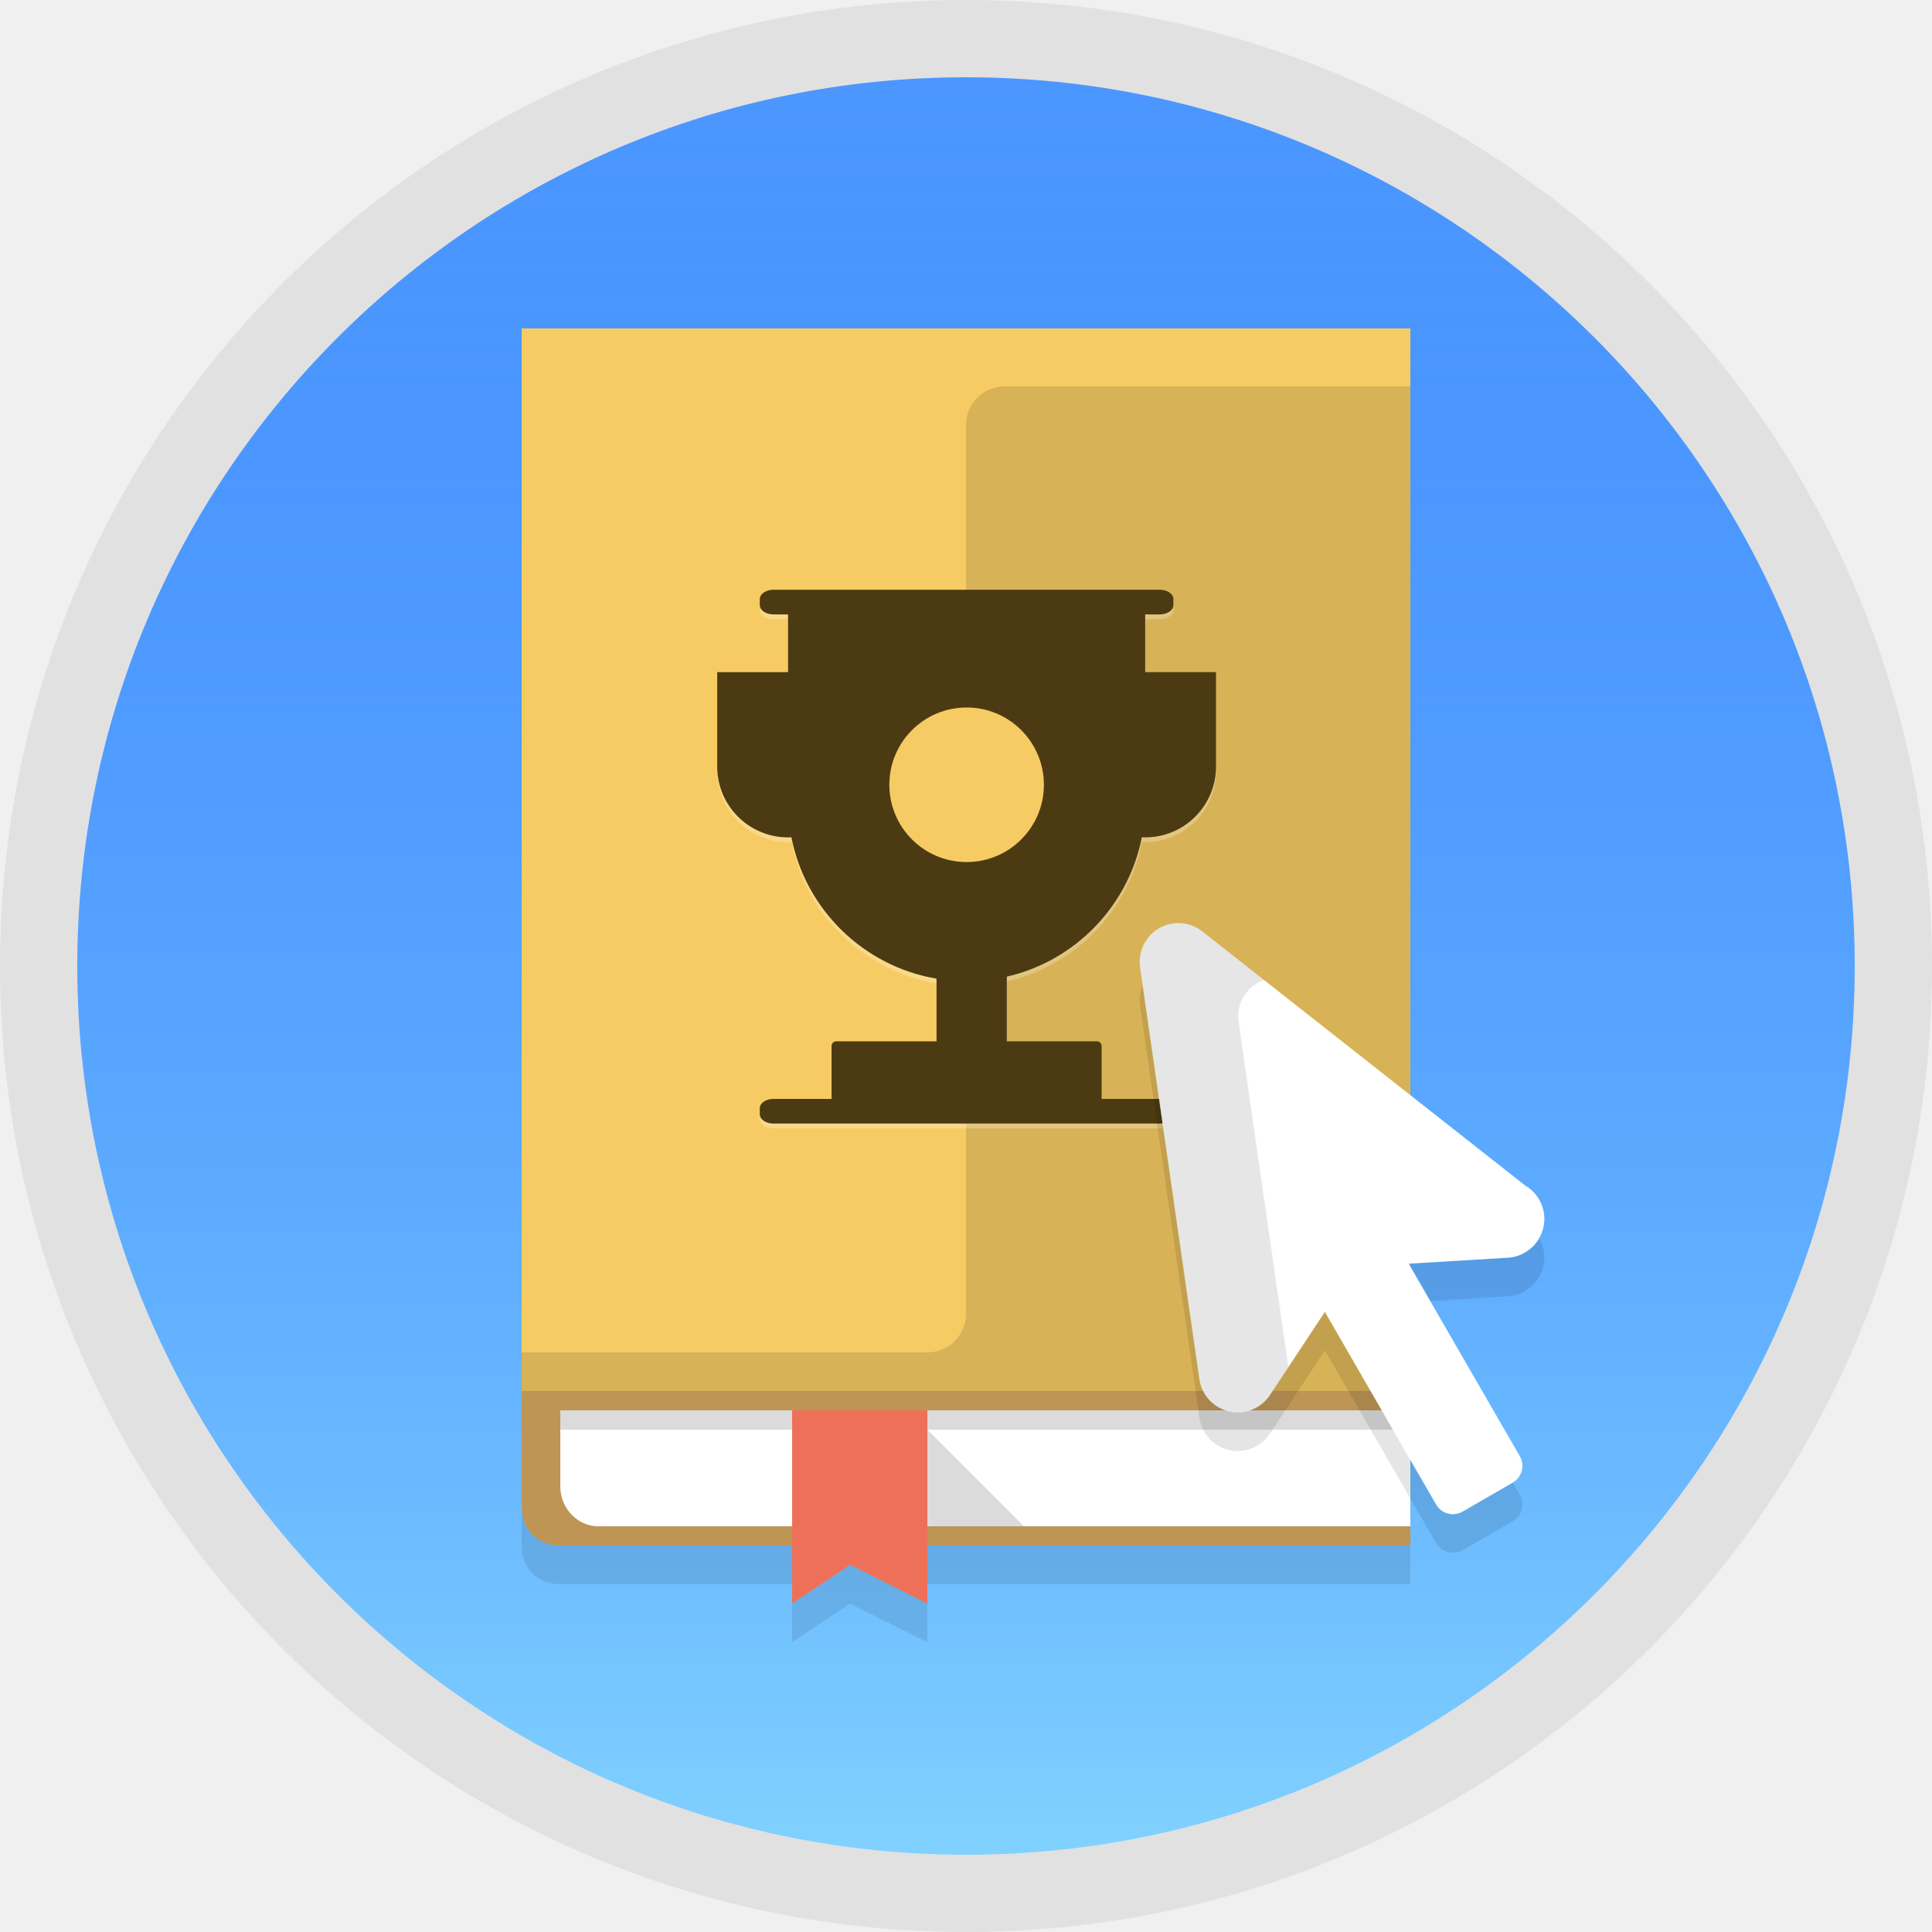
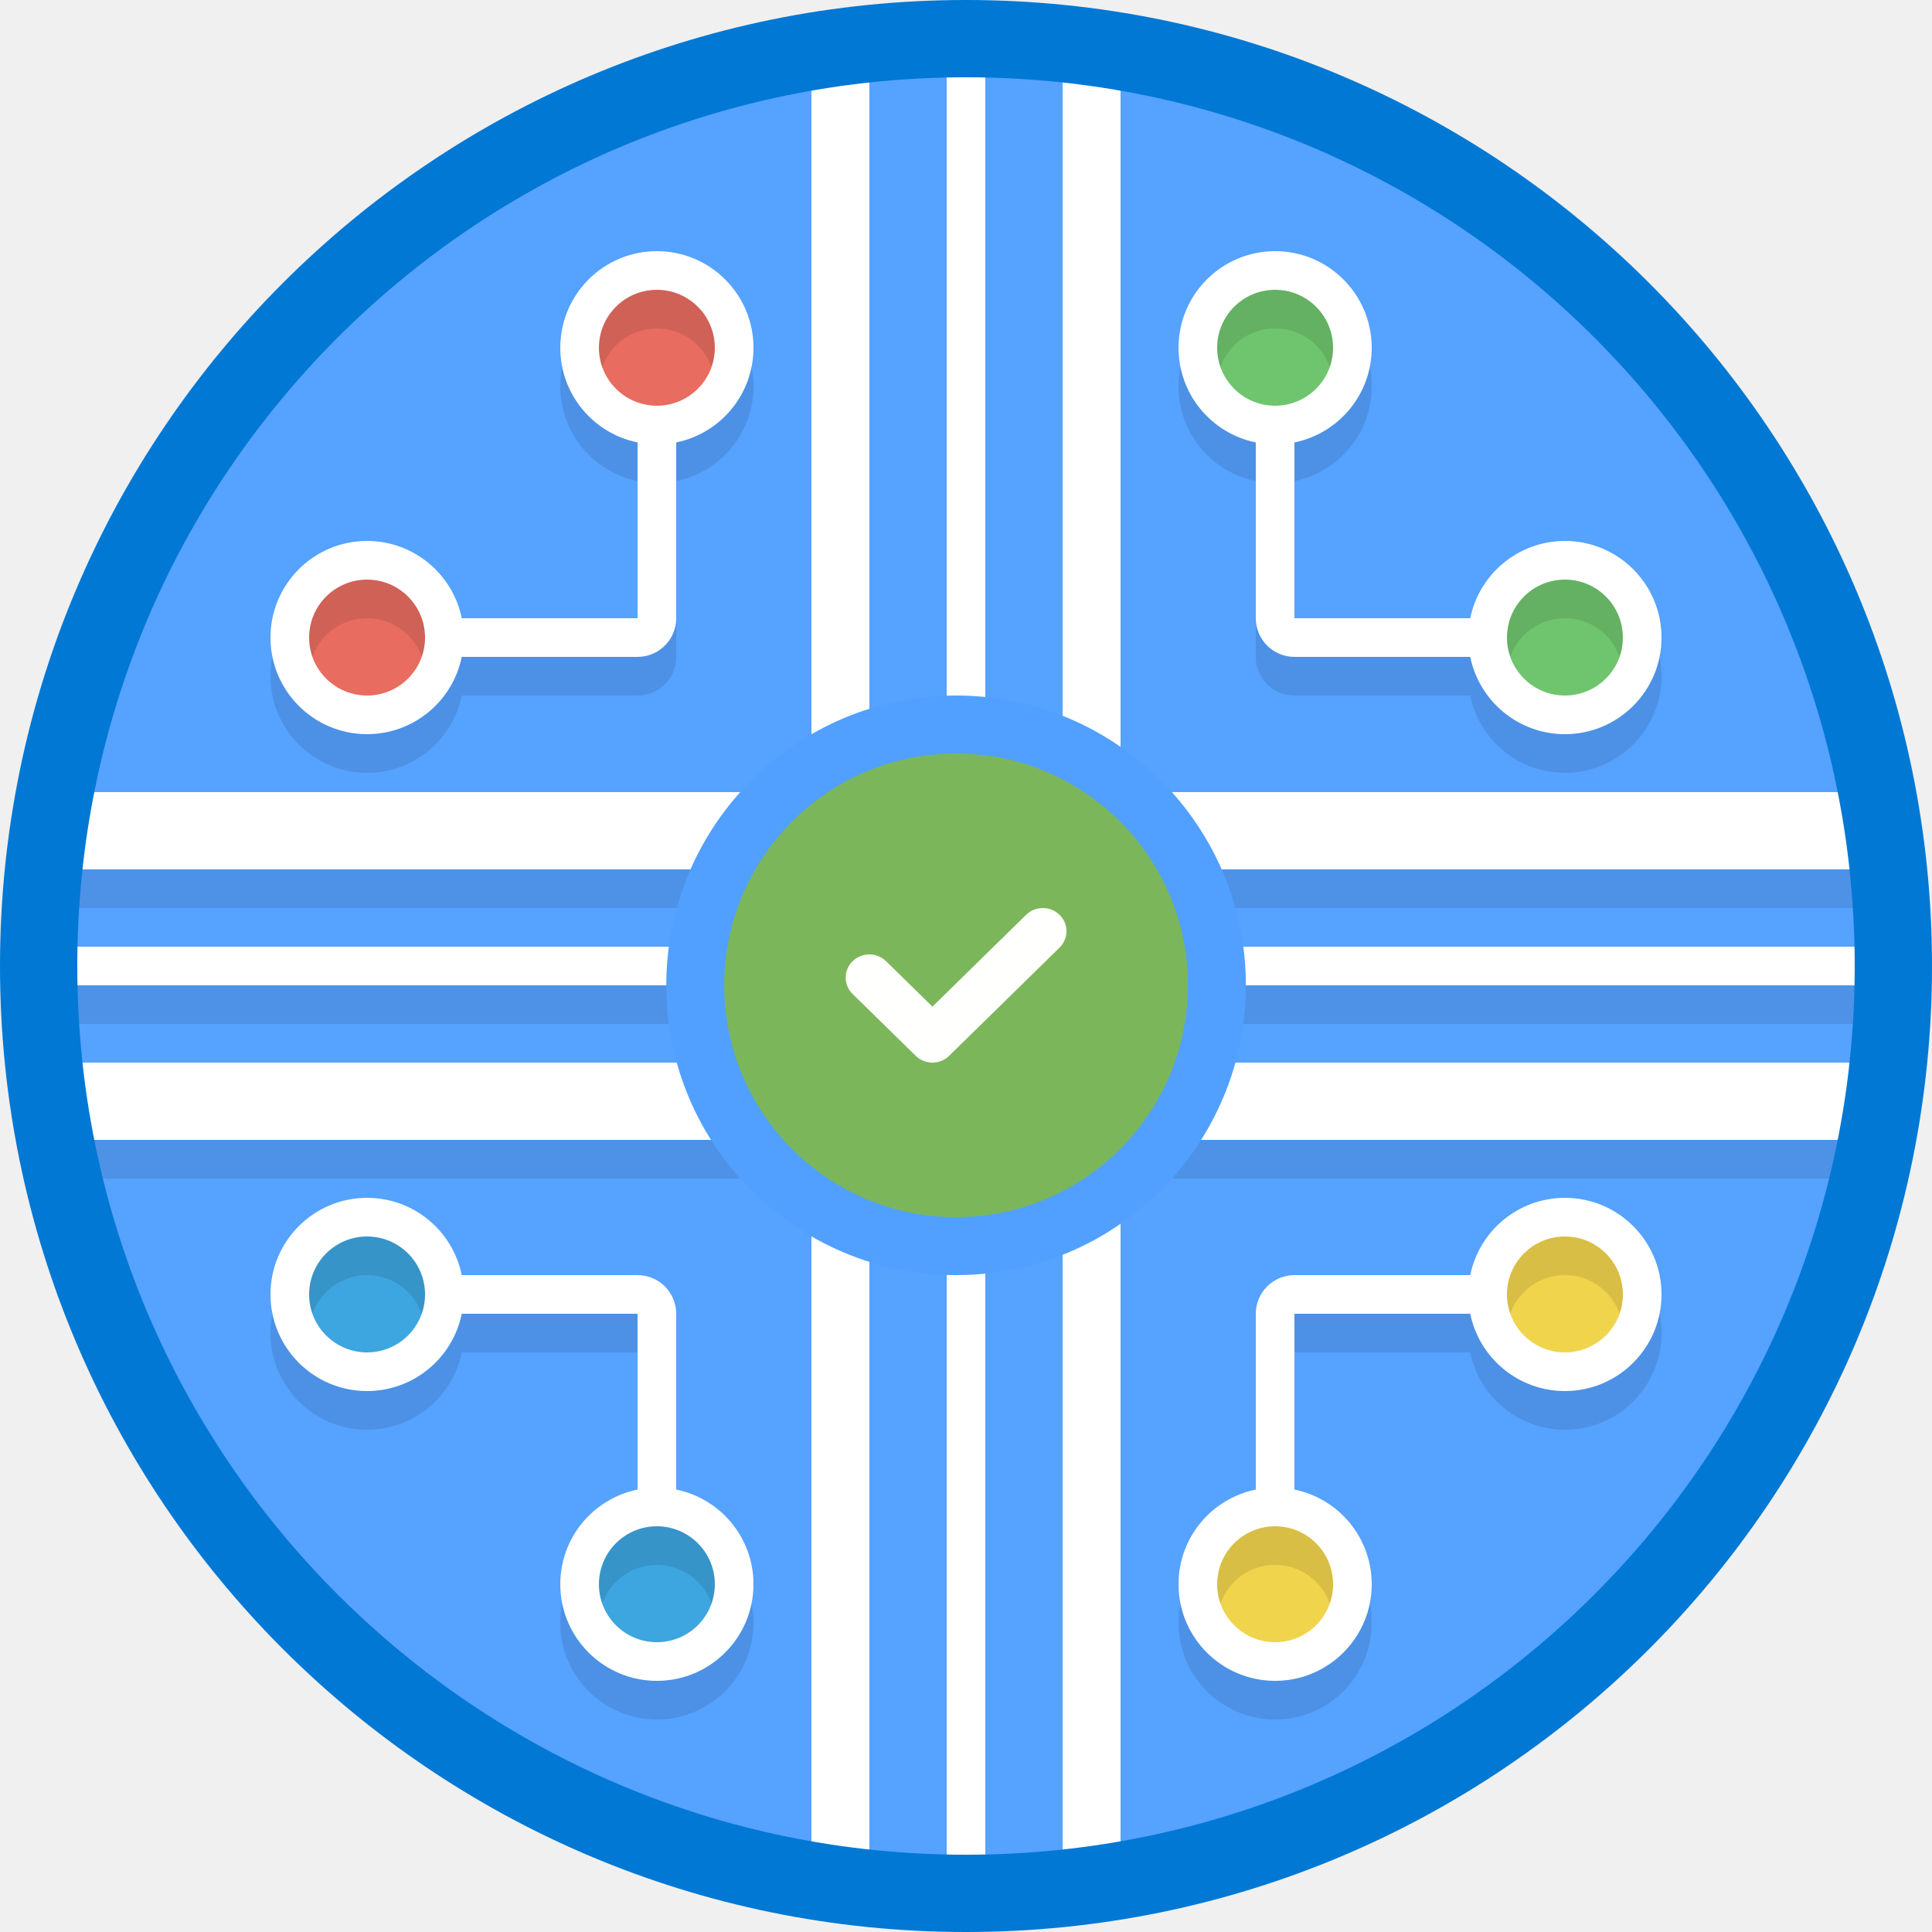
<svg xmlns="http://www.w3.org/2000/svg" xmlns:xlink="http://www.w3.org/1999/xlink" width="100px" height="100px" viewBox="0 0 100 100" version="1.1">
  <defs>
-     <linearGradient x1="50%" y1="100%" x2="50%" y2="3.061617e-15%" id="linearGradient-1">
-       <stop stop-color="#FFFFFF" stop-opacity="0.738" offset="0%" />
-       <stop stop-color="#000000" stop-opacity="0.151" offset="100%" />
-     </linearGradient>
-     <rect id="path-2" x="0" y="0" width="96" height="96" rx="48" />
-     <filter x="-8.3%" y="-5.9%" width="116.7%" height="111.8%" filterUnits="objectBoundingBox" id="filter-4">
+     <rect id="path-1" x="0" y="0" width="96" height="96" rx="48" />
+     <polygon id="path-3" points="43 -2 43 39 47 39 47 -2 49 -2 49 39 53 39 53 -2 56 -2 56 39 98 39 98 43 56 43 56 47 98 47 98 49 56 49 56 53 98 53 98 57 56 57 56 98 53 98 53 57 49 57 49 98 47 98 47 57 43 57 43 98 40 98 40 57 -2 57 -2 53 40 53 40 49 -2 49 -2 47 40 47 40 43 -2 43 -2 39 40 39 40 -2" />
+     <filter x="-1.0%" y="-1.0%" width="102.0%" height="104.0%" filterUnits="objectBoundingBox" id="filter-4">
      <feOffset dx="0" dy="2" in="SourceAlpha" result="shadowOffsetOuter1" />
-       <feColorMatrix values="0 0 0 0 0   0 0 0 0 0   0 0 0 0 0  0 0 0 0.096 0" type="matrix" in="shadowOffsetOuter1" result="shadowMatrixOuter1" />
-       <feMerge>
-         <feMergeNode in="shadowMatrixOuter1" />
-         <feMergeNode in="SourceGraphic" />
-       </feMerge>
+       <feColorMatrix values="0 0 0 0 0   0 0 0 0 0   0 0 0 0 0  0 0 0 0.098 0" type="matrix" in="shadowOffsetOuter1" />
    </filter>
-     <path d="M3.789,1.332 L3.034,1.332 C2.643,1.332 2.326,1.116 2.326,0.849 L2.326,0.816 L2.326,0.539 C2.326,0.272 2.643,0.056 3.034,0.056 L22.511,0.056 L23.03,0.056 C23.42,0.056 23.736,0.272 23.736,0.539 L23.736,0.849 C23.736,1.116 23.42,1.332 23.03,1.332 L22.275,1.332 L22.275,4.319 L25.941,4.319 L25.941,9.208 C25.941,11.232 24.3,12.873 22.275,12.873 C22.217,12.873 22.158,12.872 22.101,12.869 C21.398,16.438 18.641,19.269 15.113,20.081 L15.113,23.428 L19.776,23.428 C19.911,23.428 20.022,23.538 20.022,23.675 L20.022,26.409 L22.511,26.409 L23.03,26.409 C23.42,26.409 23.736,26.626 23.736,26.893 L23.736,27.202 C23.736,27.47 23.42,27.686 23.03,27.686 L3.034,27.686 C2.643,27.686 2.326,27.47 2.326,27.202 L2.326,27.17 L2.326,26.893 C2.326,26.626 2.643,26.409 3.034,26.409 L6.041,26.409 L6.041,23.675 C6.041,23.538 6.152,23.428 6.288,23.428 L11.474,23.428 L11.474,20.185 C7.696,19.544 4.7,16.613 3.963,12.869 C3.905,12.872 3.847,12.873 3.789,12.873 C1.764,12.873 0.122,11.232 0.122,9.208 L0.122,4.319 L3.789,4.319 L3.789,1.332 Z" id="path-5" />
-     <filter x="-0.5%" y="-0.5%" width="101.0%" height="101.8%" filterUnits="objectBoundingBox" id="filter-6">
-       <feOffset dx="0" dy="0.25" in="SourceAlpha" result="shadowOffsetOuter1" />
-       <feColorMatrix values="0 0 0 0 1   0 0 0 0 1   0 0 0 0 1  0 0 0 0.249 0" type="matrix" in="shadowOffsetOuter1" />
+     <path d="M5,25 C2.239,25 0,22.761 0,20 C0,17.581 1.717,15.564 3.999,15.1 L4,6 C4,4.895 4.895,4 6,4 L15.1,3.999 C15.564,1.717 17.581,0 20,0 C22.761,0 25,2.239 25,5 C25,7.761 22.761,10 20,10 C17.581,10 15.563,8.282 15.1,6 L6,6 L6,15.1 C8.282,15.563 10,17.581 10,20 C10,22.761 7.761,25 5,25 Z M20,8 C21.657,8 23,6.657 23,5 C23,3.343 21.657,2 20,2 C18.343,2 17,3.343 17,5 C17,6.657 18.343,8 20,8 Z M5,23 C6.657,23 8,21.657 8,20 C8,18.343 6.657,17 5,17 C3.343,17 2,18.343 2,20 C2,21.657 3.343,23 5,23 Z" id="path-5" />
+     <filter x="-4.0%" y="-4.0%" width="108.0%" height="116.0%" filterUnits="objectBoundingBox" id="filter-6">
+       <feOffset dx="0" dy="2" in="SourceAlpha" result="shadowOffsetOuter1" />
+       <feColorMatrix values="0 0 0 0 0   0 0 0 0 0   0 0 0 0 0  0 0 0 0.103 0" type="matrix" in="shadowOffsetOuter1" />
    </filter>
-     <filter x="-13.3%" y="-11.1%" width="126.7%" height="122.2%" filterUnits="objectBoundingBox" id="filter-7">
+     <path d="M20,25 C22.761,25 25,22.761 25,20 C25,17.581 23.283,15.564 21.001,15.1 L21,6 C21,4.895 20.105,4 19,4 L9.9,3.999 C9.436,1.717 7.419,0 5,0 C2.239,0 -2.84217094e-14,2.239 -2.84217094e-14,5 C-2.84217094e-14,7.761 2.239,10 5,10 C7.419,10 9.437,8.282 9.9,6 L19,6 L19,15.1 C16.718,15.563 15,17.581 15,20 C15,22.761 17.239,25 20,25 Z M5,8 C3.343,8 2,6.657 2,5 C2,3.343 3.343,2 5,2 C6.657,2 8,3.343 8,5 C8,6.657 6.657,8 5,8 Z M20,23 C18.343,23 17,21.657 17,20 C17,18.343 18.343,17 20,17 C21.657,17 23,18.343 23,20 C23,21.657 21.657,23 20,23 Z" id="path-7" />
+     <filter x="-4.0%" y="-4.0%" width="108.0%" height="116.0%" filterUnits="objectBoundingBox" id="filter-8">
      <feOffset dx="0" dy="2" in="SourceAlpha" result="shadowOffsetOuter1" />
-       <feColorMatrix values="0 0 0 0 0   0 0 0 0 0   0 0 0 0 0  0 0 0 0.103 0" type="matrix" in="shadowOffsetOuter1" result="shadowMatrixOuter1" />
-       <feMerge>
-         <feMergeNode in="shadowMatrixOuter1" />
-         <feMergeNode in="SourceGraphic" />
-       </feMerge>
+       <feColorMatrix values="0 0 0 0 0   0 0 0 0 0   0 0 0 0 0  0 0 0 0.103 0" type="matrix" in="shadowOffsetOuter1" />
    </filter>
-     <path d="M24.748,24.446 L16.847,4.693 C16.544,3.934 15.807,3.436 14.99,3.436 C14.173,3.436 13.436,3.934 13.133,4.693 L5.133,24.693 C4.825,25.464 5.025,26.345 5.635,26.908 C6.248,27.471 7.141,27.595 7.884,27.225 L14.99,23.672 L22.095,27.225 C22.38,27.367 22.685,27.436 22.99,27.436 C22.997,27.435 23.004,27.435 23.009,27.436 C24.115,27.436 25.009,26.54 25.009,25.436 C25.009,25.076 24.915,24.738 24.748,24.446" id="path-8" />
-     <filter x="-12.5%" y="-10.4%" width="125.0%" height="120.8%" filterUnits="objectBoundingBox" id="filter-9">
-       <feOffset dx="3" dy="5" in="SourceAlpha" result="shadowOffsetInner1" />
-       <feComposite in="shadowOffsetInner1" in2="SourceAlpha" operator="arithmetic" k2="-1" k3="1" result="shadowInnerInner1" />
-       <feColorMatrix values="0 0 0 0 0   0 0 0 0 0   0 0 0 0 0  0 0 0 0.098 0" type="matrix" in="shadowInnerInner1" />
+     <path d="M5,0 C2.239,0 2.84217094e-14,2.239 2.84217094e-14,5 C2.84217094e-14,7.419 1.717,9.436 3.999,9.9 L4,19 C4,20.105 4.895,21 6,21 L15.1,21.001 C15.564,23.283 17.581,25 20,25 C22.761,25 25,22.761 25,20 C25,17.239 22.761,15 20,15 C17.581,15 15.563,16.718 15.1,19 L6,19 L6,9.9 C8.282,9.437 10,7.419 10,5 C10,2.239 7.761,0 5,0 Z M20,17 C21.657,17 23,18.343 23,20 C23,21.657 21.657,23 20,23 C18.343,23 17,21.657 17,20 C17,18.343 18.343,17 20,17 Z M5,2 C6.657,2 8,3.343 8,5 C8,6.657 6.657,8 5,8 C3.343,8 2,6.657 2,5 C2,3.343 3.343,2 5,2 Z" id="path-9" />
+     <filter x="-4.0%" y="-4.0%" width="108.0%" height="116.0%" filterUnits="objectBoundingBox" id="filter-10">
+       <feOffset dx="0" dy="2" in="SourceAlpha" result="shadowOffsetOuter1" />
+       <feColorMatrix values="0 0 0 0 0   0 0 0 0 0   0 0 0 0 0  0 0 0 0.103 0" type="matrix" in="shadowOffsetOuter1" />
+     </filter>
+     <path d="M20,0 C22.761,0 25,2.239 25,5 C25,7.419 23.283,9.436 21.001,9.9 L21,19 C21,20.105 20.105,21 19,21 L9.9,21.001 C9.436,23.283 7.419,25 5,25 C2.239,25 2.84217094e-14,22.761 2.84217094e-14,20 C2.84217094e-14,17.239 2.239,15 5,15 C7.419,15 9.437,16.718 9.9,19 L19,19 L19,9.9 C16.718,9.437 15,7.419 15,5 C15,2.239 17.239,0 20,0 Z M5,17 C3.343,17 2,18.343 2,20 C2,21.657 3.343,23 5,23 C6.657,23 8,21.657 8,20 C8,18.343 6.657,17 5,17 Z M20,2 C18.343,2 17,3.343 17,5 C17,6.657 18.343,8 20,8 C21.657,8 23,6.657 23,5 C23,3.343 21.657,2 20,2 Z" id="path-11" />
+     <filter x="-4.0%" y="-4.0%" width="108.0%" height="116.0%" filterUnits="objectBoundingBox" id="filter-12">
+       <feOffset dx="0" dy="2" in="SourceAlpha" result="shadowOffsetOuter1" />
+       <feColorMatrix values="0 0 0 0 0   0 0 0 0 0   0 0 0 0 0  0 0 0 0.103 0" type="matrix" in="shadowOffsetOuter1" />
    </filter>
  </defs>
-   <g id="Badges" stroke="none" stroke-width="1" fill="none" fill-rule="evenodd">
-     <g id="Special-Badges" transform="translate(-50, -860)">
-       <g id="Special-Badges/generic-badge" transform="translate(50, 860)">
+   <g id="Page-1" stroke="none" stroke-width="1" fill="none" fill-rule="evenodd">
+     <g id="Rebuild">
+       <g id="Microsoft-Graphs/optimize-network-traffic-with-microsoft-graph">
        <g id="Mask" transform="translate(2, 2)">
-           <mask id="mask-3" fill="white">
-             <use xlink:href="#path-2" />
+           <mask id="mask-2" fill="white">
+             <use xlink:href="#path-1" />
          </mask>
-           <g id="BG">
-             <use fill="#55A2FF" xlink:href="#path-2" />
-             <use fill-opacity="0.75" fill="url(#linearGradient-1)" style="mix-blend-mode: overlay;" xlink:href="#path-2" />
+           <use id="BG" fill="#55A2FF" xlink:href="#path-1" />
+           <g id="Path" fill-rule="nonzero" mask="url(#mask-2)">
+             <use fill="black" fill-opacity="1" filter="url(#filter-4)" xlink:href="#path-3" />
+             <use fill="#FFFFFF" xlink:href="#path-3" />
          </g>
-           <g id="Book-1" filter="url(#filter-4)" mask="url(#mask-3)">
-             <g transform="translate(24, 14)" id="Book">
-               <g transform="translate(0.167481, 0.387536)">
-                 <path d="M0.833,55.612 L0.833,61.612 C0.84,62.807 1.671,63.615 2.833,63.612 L46.833,63.612 L46.833,55.612 L0.833,55.612 Z" id="Shape" fill="#BE9555" fill-rule="nonzero" />
-                 <path d="M2.833,56.612 L2.833,60.612 C2.867,61.718 3.753,62.615 4.788,62.612 L46.833,62.612 L46.833,56.612 L2.833,56.612 Z" id="Shape" fill="#FFFFFF" fill-rule="nonzero" />
-                 <polygon id="Shape" fill="#4F4D52" fill-rule="nonzero" opacity="0.2" points="2.833 56.612 2.833 57.612 46.833 57.612 46.833 56.612" />
-                 <polygon id="Shape" fill="#4F4D52" fill-rule="nonzero" opacity="0.2" points="20.833 56.612 26.833 62.612 20.833 62.612" />
-                 <polygon id="Shape" fill="#EF6F59" fill-rule="nonzero" points="21.833 66.612 17.833 64.612 14.833 66.612 14.833 56.612 21.833 56.612" />
-                 <polygon id="Shape" fill="#F7CB64" fill-rule="nonzero" points="46.833 55.612 0.833 55.612 0.833 0.612 46.833 0.612" />
-                 <path d="M23.833,51.612 C23.833,52.716 22.938,53.612 21.833,53.612 L0.833,53.612 L0.833,55.612 L46.833,55.612 L46.833,3.612 L25.833,3.612 C24.727,3.612 23.833,4.507 23.833,5.612 L23.833,51.612 Z" id="Fill-361" fill-opacity="0.127" fill="#000000" />
+           <g id="Quarter" mask="url(#mask-2)" fill-rule="nonzero">
+             <g transform="translate(59, 60)" id="Shape">
+               <path d="M20,9 C17.791,9 16,7.209 16,5 C16,2.791 17.791,1 20,1 C22.209,1 24,2.791 24,5 C24,7.209 22.209,9 20,9 Z M5,24 C2.791,24 1,22.209 1,20 C1,17.791 2.791,16 5,16 C7.209,16 9,17.791 9,20 C9,22.209 7.209,24 5,24 Z" fill="#F0D44C" />
+               <g fill="none">
+                 <use fill="black" fill-opacity="1" filter="url(#filter-6)" xlink:href="#path-5" />
+                 <use fill="#FFFFFF" xlink:href="#path-5" />
              </g>
            </g>
          </g>
-           <g id="Trophey" mask="url(#mask-3)">
-             <g transform="translate(35, 28.46969)">
-               <g id="Combined-Shape" fill="none">
-                 <use fill="black" fill-opacity="1" filter="url(#filter-6)" xlink:href="#path-5" />
-                 <use fill="#4C3B12" fill-rule="evenodd" xlink:href="#path-5" />
-               </g>
-               <circle id="Oval" fill="#F7CB64" fill-rule="evenodd" cx="13.032" cy="10.15" r="4" />
-             </g>
-           </g>
-           <g id="Group-8" filter="url(#filter-7)" mask="url(#mask-3)">
-             <g transform="translate(49, 41)">
-               <rect id="Rectangle" fill="#FFFFFF" fill-rule="evenodd" transform="translate(20, 24.09644) rotate(-30) translate(-20, -24.09644) " x="17.5" y="12.096" width="5" height="24" rx="1" />
-               <g id="Fill-188" fill="none" transform="translate(15, 15.43619) rotate(-30) translate(-15, -15.43619) ">
-                 <use fill="#FFFFFF" fill-rule="evenodd" xlink:href="#path-8" />
-                 <use fill="black" fill-opacity="1" filter="url(#filter-9)" xlink:href="#path-8" />
+           <g id="Quarter" mask="url(#mask-2)" fill-rule="nonzero">
+             <g transform="translate(12, 60)" id="Shape">
+               <path d="M5,9 C7.209,9 9,7.209 9,5 C9,2.791 7.209,1 5,1 C2.791,1 1,2.791 1,5 C1,7.209 2.791,9 5,9 Z M20,24 C22.209,24 24,22.209 24,20 C24,17.791 22.209,16 20,16 C17.791,16 16,17.791 16,20 C16,22.209 17.791,24 20,24 Z" fill="#3DA5DF" />
+               <g fill="none">
+                 <use fill="black" fill-opacity="1" filter="url(#filter-8)" xlink:href="#path-7" />
+                 <use fill="#FFFFFF" xlink:href="#path-7" />
              </g>
            </g>
          </g>
+           <g id="Quarter" mask="url(#mask-2)" fill-rule="nonzero">
+             <g transform="translate(59, 11)" id="Shape">
+               <path d="M20,16 C17.791,16 16,17.791 16,20 C16,22.209 17.791,24 20,24 C22.209,24 24,22.209 24,20 C24,17.791 22.209,16 20,16 Z M5,1 C2.791,1 1,2.791 1,5 C1,7.209 2.791,9 5,9 C7.209,9 9,7.209 9,5 C9,2.791 7.209,1 5,1 Z" fill="#6FC56E" />
+               <g fill="none">
+                 <use fill="black" fill-opacity="1" filter="url(#filter-10)" xlink:href="#path-9" />
+                 <use fill="#FFFFFF" xlink:href="#path-9" />
+               </g>
+             </g>
+           </g>
+           <g id="Quarter" mask="url(#mask-2)" fill-rule="nonzero">
+             <g transform="translate(12, 11)" id="Combined-Shape">
+               <path d="M5,16 C7.209,16 9,17.791 9,20 C9,22.209 7.209,24 5,24 C2.791,24 1,22.209 1,20 C1,17.791 2.791,16 5,16 Z M20,1 C22.209,1 24,2.791 24,5 C24,7.209 22.209,9 20,9 C17.791,9 16,7.209 16,5 C16,2.791 17.791,1 20,1 Z" fill="#E86C60" />
+               <g fill="none">
+                 <use fill="black" fill-opacity="1" filter="url(#filter-12)" xlink:href="#path-11" />
+                 <use fill="#FFFFFF" xlink:href="#path-11" />
+               </g>
+             </g>
+           </g>
+           <g id="Dot" mask="url(#mask-2)">
+             <g transform="translate(32.48659, 34)">
+               <path d="M0,15 C0,23.271 6.729,30 15,30 C23.271,30 30,23.271 30,15 C30,6.729 23.271,0 15,0 C6.729,0 0,6.729 0,15 Z" id="Fill-109" fill="#51A0FF" />
+               <path d="M3,15 C3,21.616 8.383,27 15,27 C21.617,27 27,21.616 27,15 C27,8.383 21.617,3 15,3 C8.383,3 3,8.383 3,15 Z" id="Fill-109" fill="#7CB65A" />
+               <path d="M20.356,11.352 C19.878,10.883 19.102,10.883 18.624,11.352 L13.776,16.103 L11.376,13.752 C10.898,13.283 10.122,13.283 9.644,13.752 C9.166,14.22 9.166,14.98 9.644,15.448 L12.91,18.648 C13.149,18.883 13.462,19 13.776,19 C14.089,19 14.402,18.883 14.641,18.648 L20.356,13.048 C20.834,12.58 20.834,11.82 20.356,11.352" id="Fill-110" fill="#FFFFFE" />
+             </g>
+           </g>
        </g>
-         <rect id="Azure-Border" stroke="#E1E1E1" stroke-width="4" x="2" y="2" width="96" height="96" rx="48" />
+         <g id="Azure-Border" stroke="#0078D4" stroke-width="4">
+           <rect x="2" y="2" width="96" height="96" rx="48" />
+         </g>
      </g>
    </g>
  </g>
</svg>
